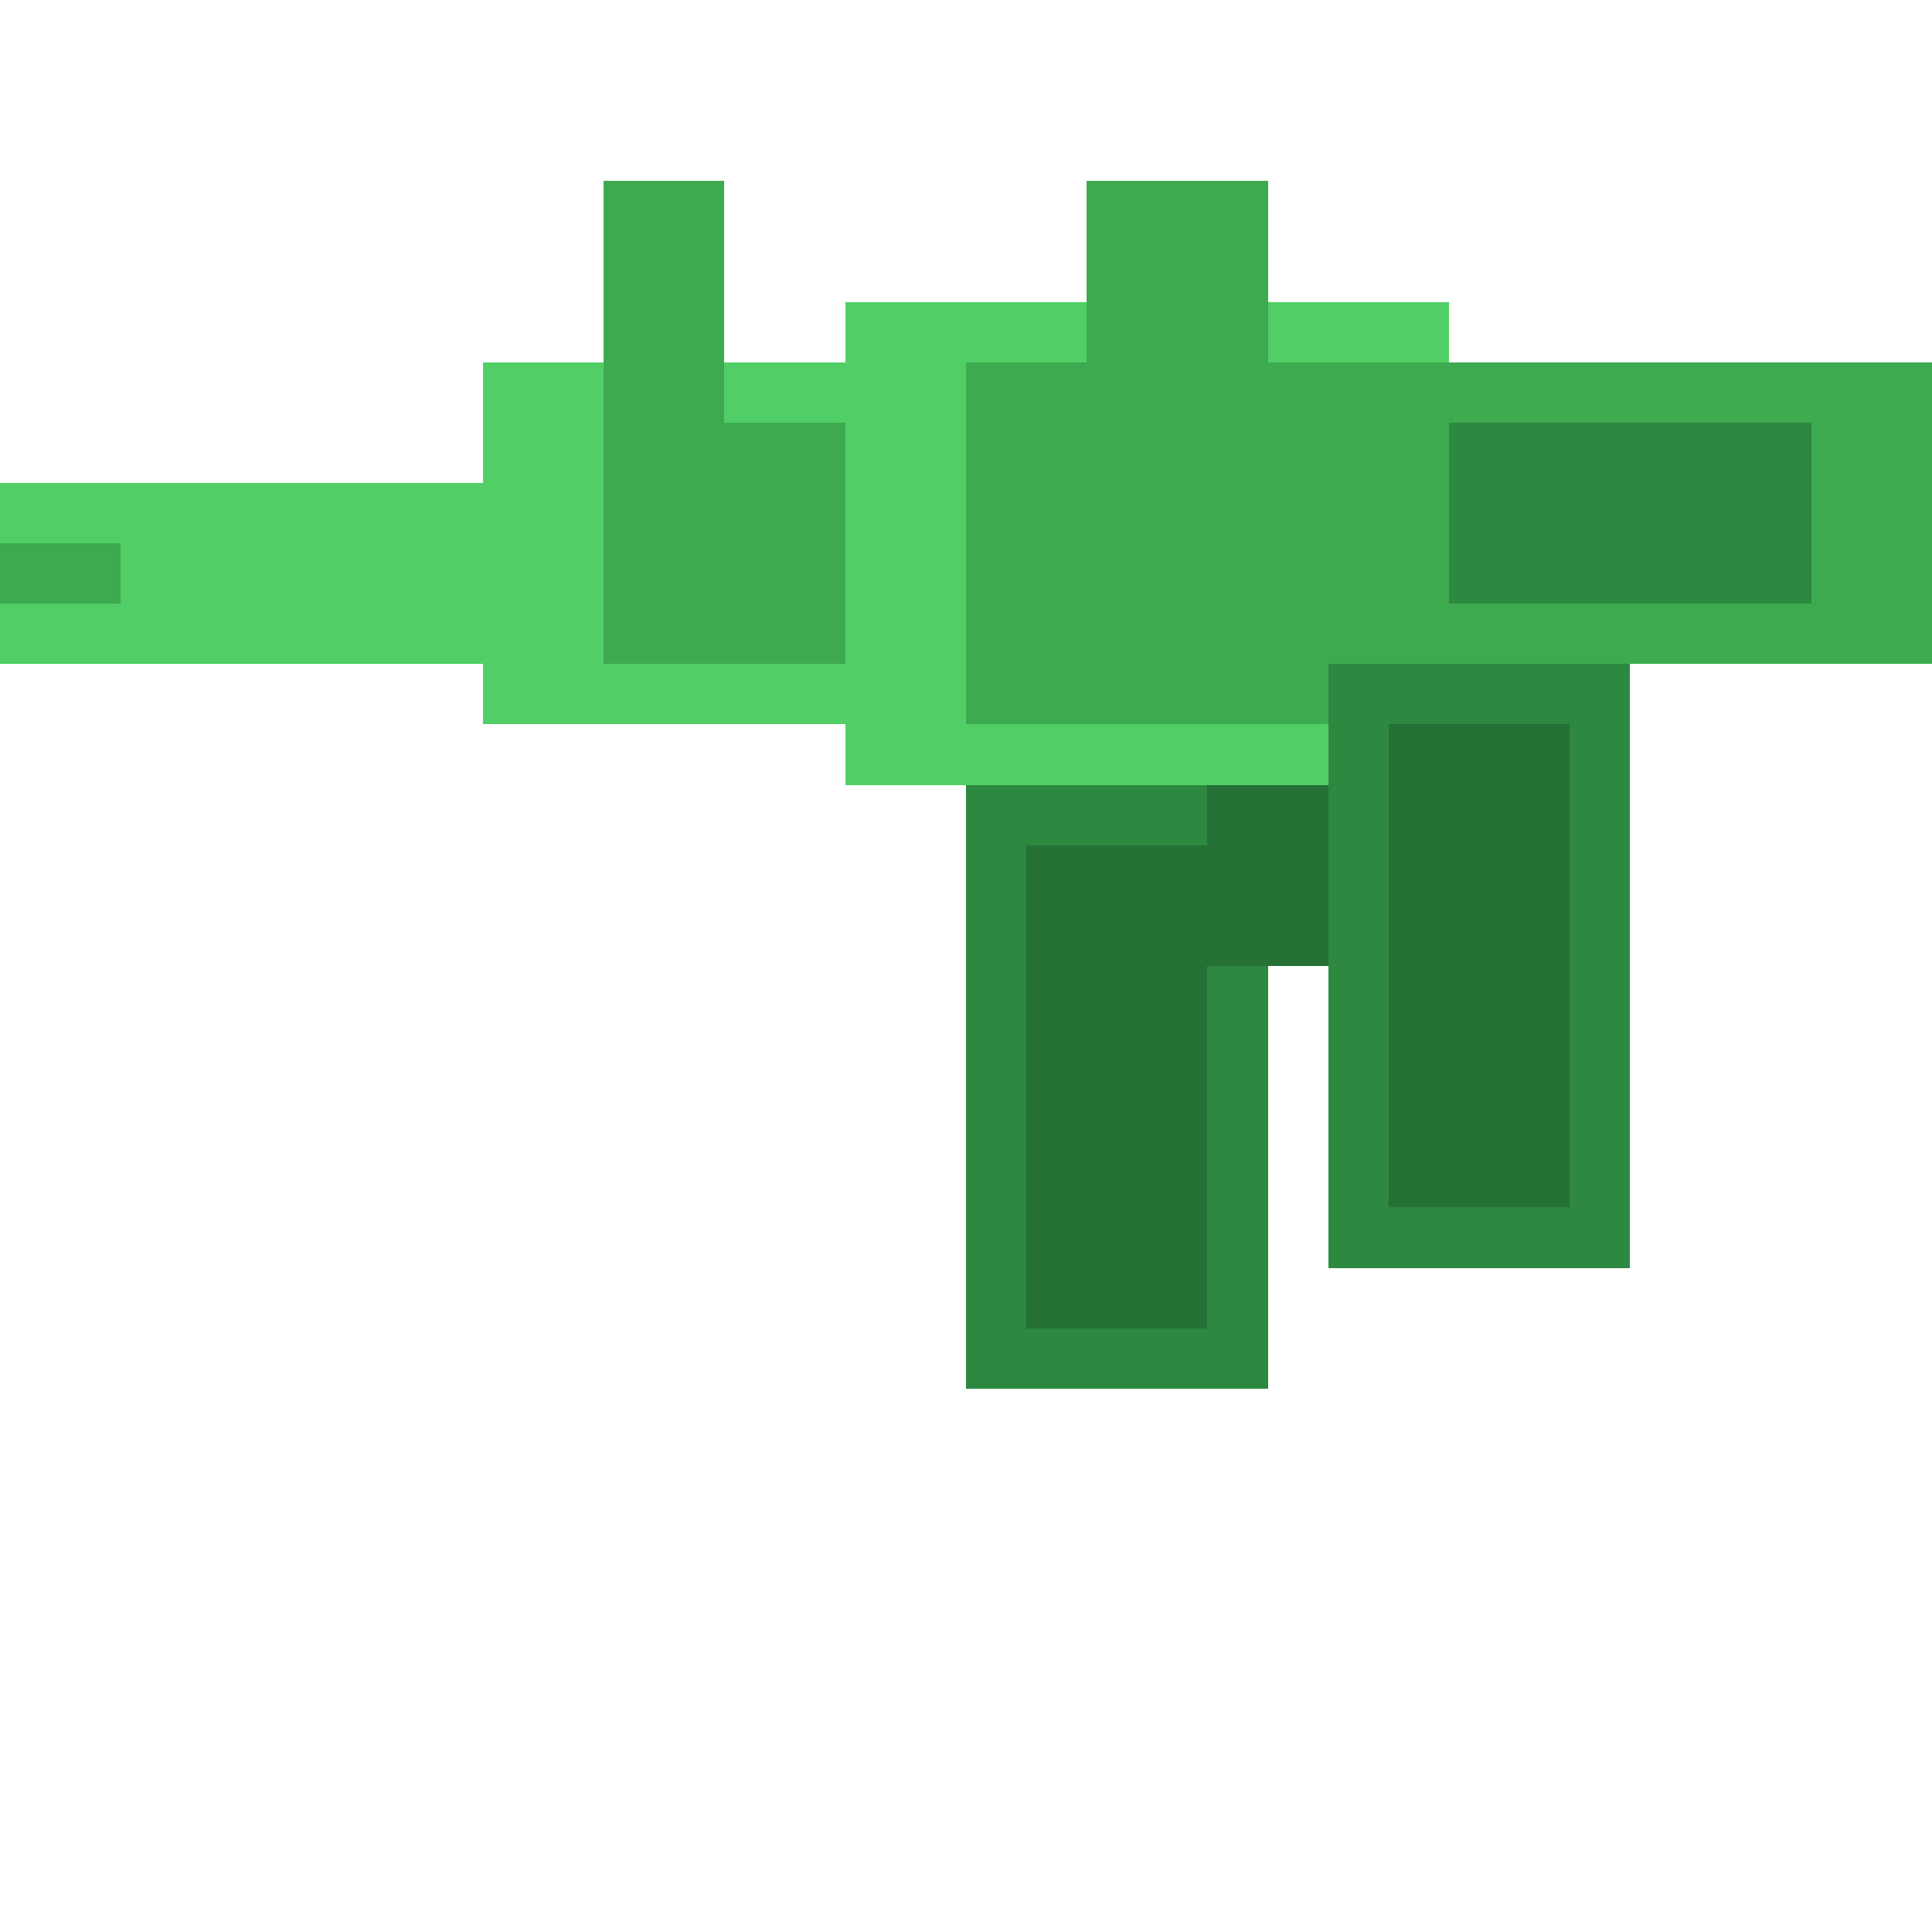
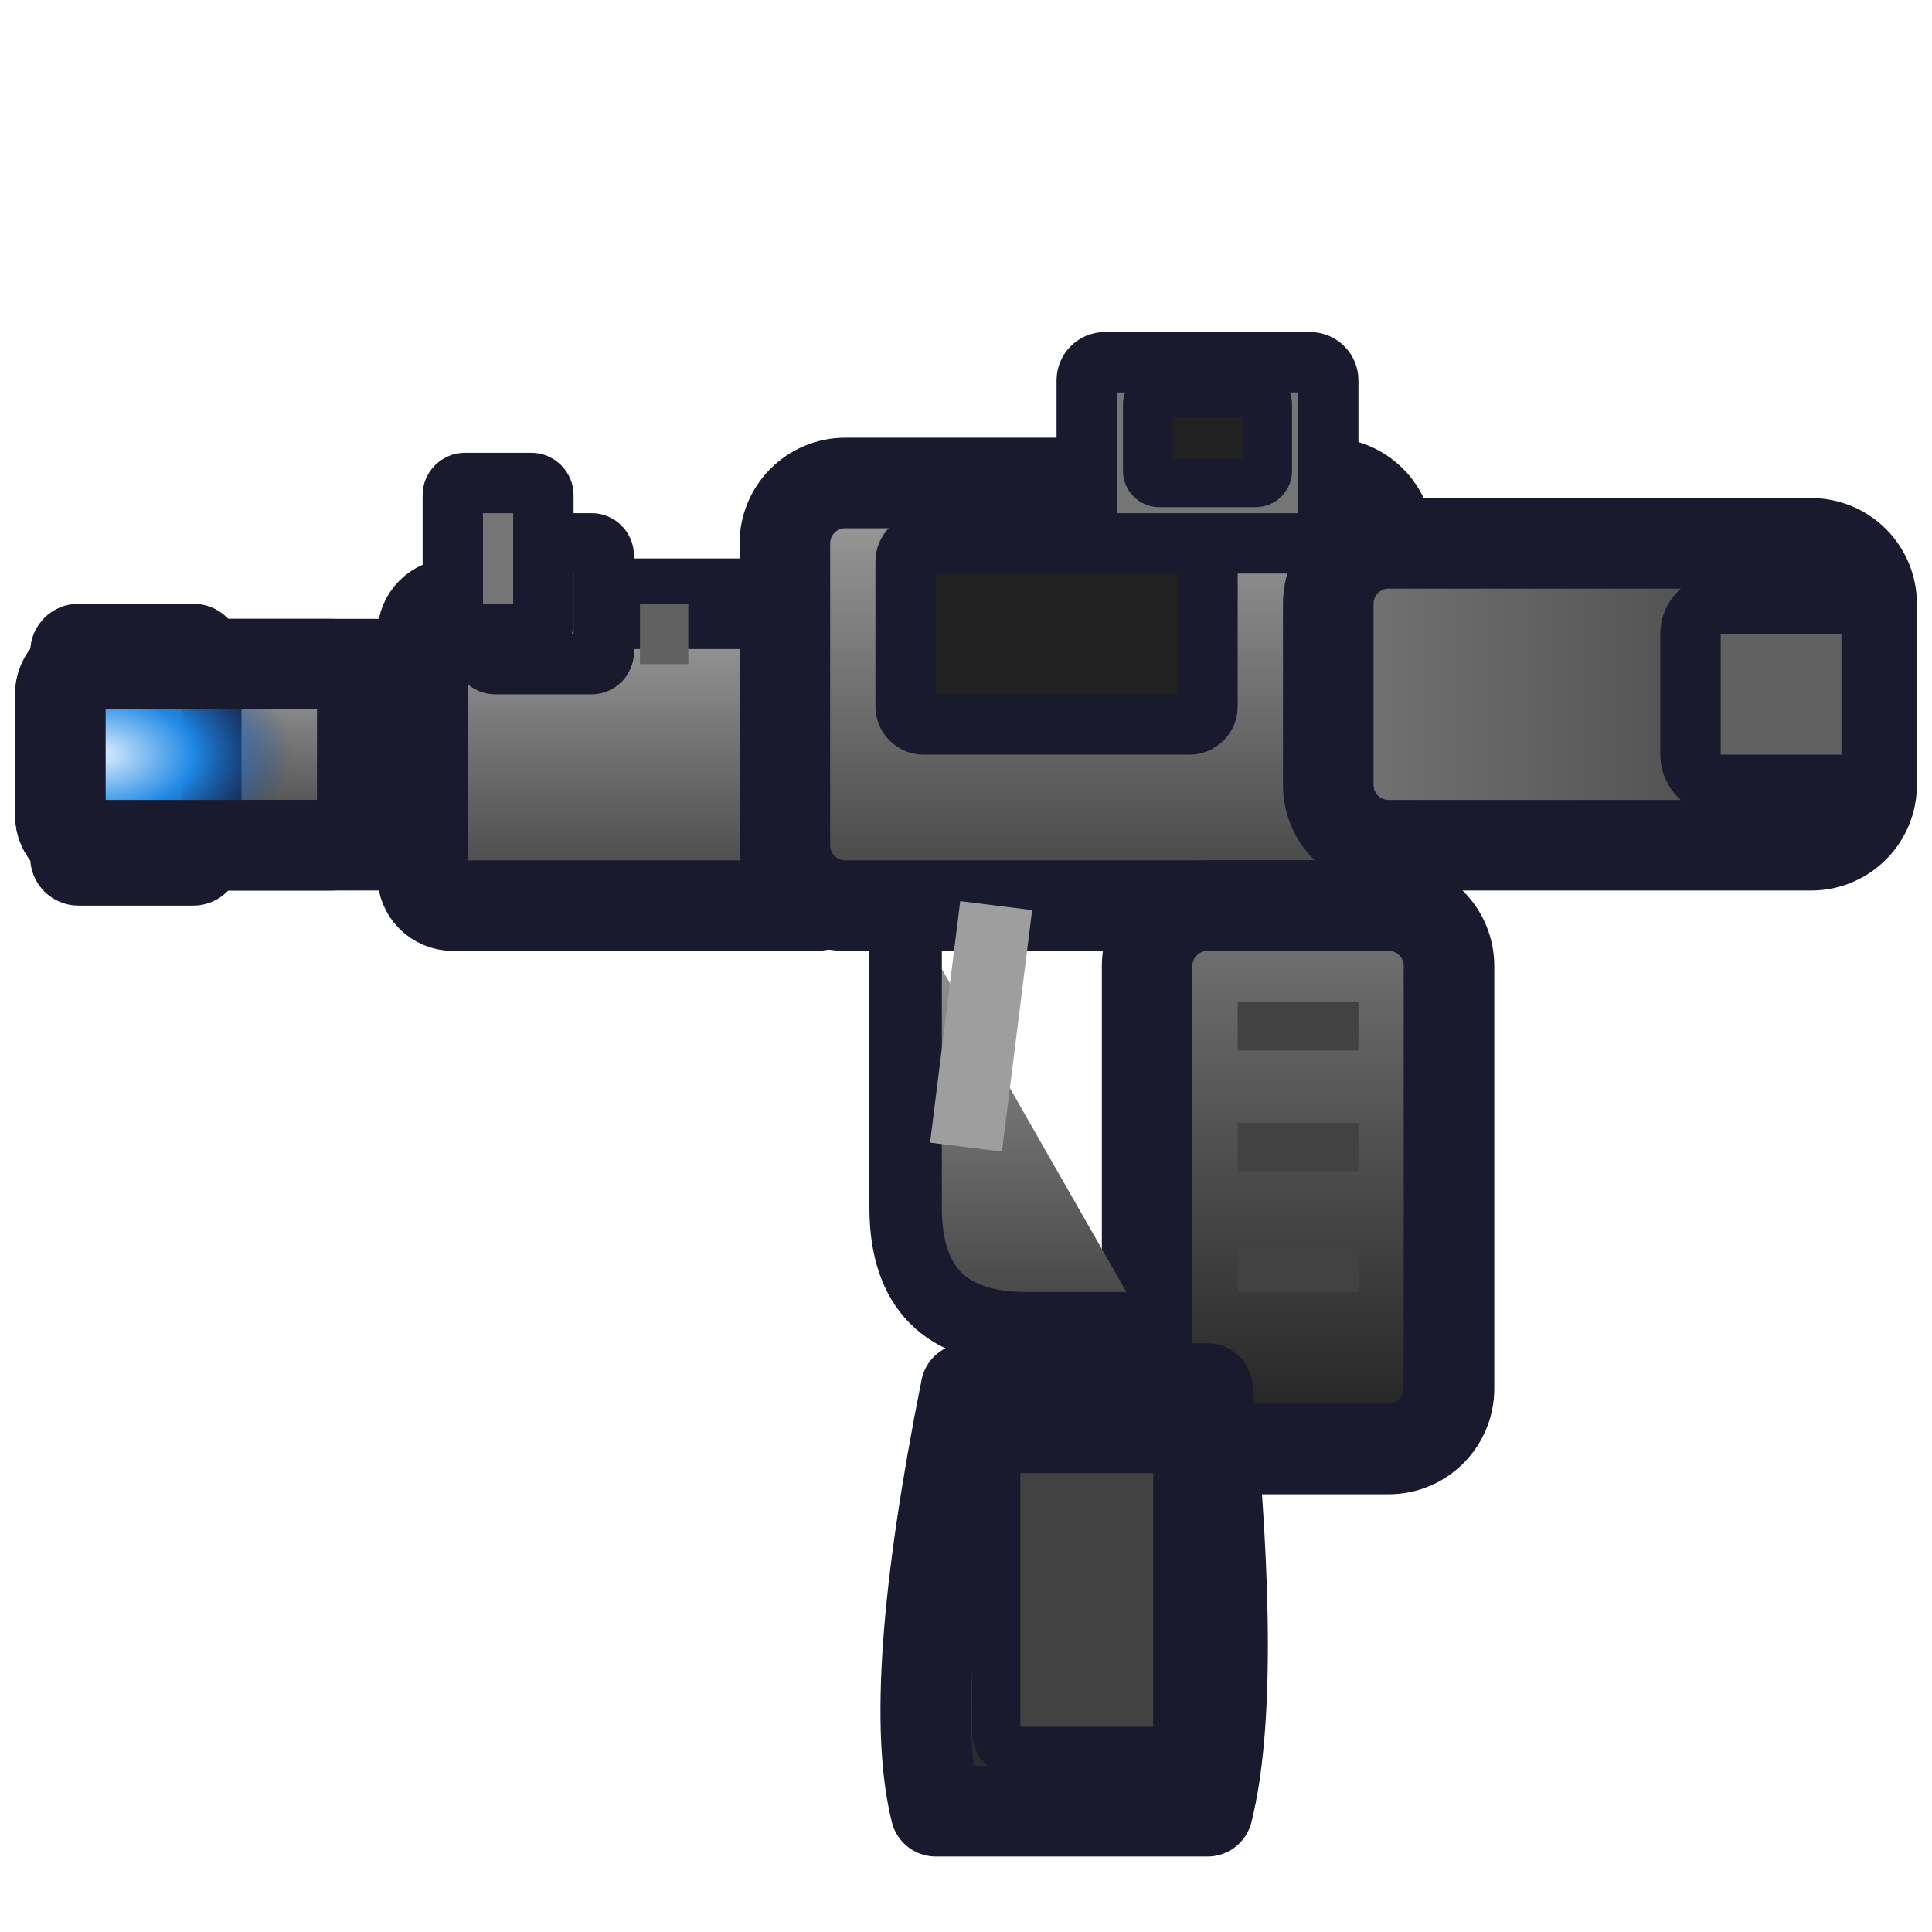
- <svg xmlns="http://www.w3.org/2000/svg" viewBox="0 0 32 32" width="32" height="32" shape-rendering="crispEdges">
-   <rect x="0" y="8" width="10" height="3" fill="#51cf66" />
-   <rect x="0" y="9" width="2" height="1" fill="#3daa50" />
-   <rect x="8" y="6" width="8" height="6" fill="#51cf66" />
-   <rect x="10" y="7" width="4" height="4" fill="#3daa50" />
-   <rect x="14" y="5" width="10" height="8" fill="#51cf66" />
-   <rect x="16" y="6" width="6" height="6" fill="#3daa50" />
-   <rect x="22" y="6" width="10" height="5" fill="#3daa50" />
-   <rect x="24" y="7" width="6" height="3" fill="#2d8840" />
-   <rect x="10" y="3" width="2" height="4" fill="#3daa50" />
-   <rect x="18" y="3" width="3" height="3" fill="#3daa50" />
-   <rect x="16" y="13" width="5" height="10" fill="#2d8840" />
-   <rect x="17" y="14" width="3" height="8" fill="#247035" />
-   <rect x="22" y="11" width="5" height="10" fill="#2d8840" />
-   <rect x="23" y="12" width="3" height="8" fill="#247035" />
-   <rect x="20" y="13" width="2" height="3" fill="#247035" />
+ <svg xmlns="http://www.w3.org/2000/svg" viewBox="0 0 32 32" width="32" height="32" shape-rendering="geometricPrecision">
+   <defs>
+     <linearGradient id="ar_body" x1="0" y1="0" x2="0" y2="1">
+       <stop offset="0%" stop-color="#9e9e9e" />
+       <stop offset="100%" stop-color="#424242" />
+     </linearGradient>
+     <linearGradient id="ar_stock" x1="0" y1="0" x2="1" y2="0">
+       <stop offset="0%" stop-color="#757575" />
+       <stop offset="100%" stop-color="#424242" />
+     </linearGradient>
+     <linearGradient id="ar_grip" x1="0" y1="0" x2="0" y2="1">
+       <stop offset="0%" stop-color="#757575" />
+       <stop offset="100%" stop-color="#212121" />
+     </linearGradient>
+     <radialGradient id="ar_energy" cx="12%" cy="50%" r="65%">
+       <stop offset="0%" stop-color="#e3f2fd" />
+       <stop offset="50%" stop-color="#1e88e5" />
+       <stop offset="100%" stop-color="#0d47a1" stop-opacity="0" />
+     </radialGradient>
+   </defs>
+   <g stroke="#1a1a2e" stroke-width="1.5" stroke-linejoin="round" fill="none">
+     <rect x="1" y="11" width="12" height="3" rx="0.5" fill="url(#ar_body)" />
+     <rect x="1" y="10.5" width="2.5" height="4" rx="0.3" fill="#616161" stroke-width="1" />
+     <rect x="1" y="11" width="5" height="3" rx="0.5" fill="url(#ar_energy)" />
+     <rect x="7" y="10" width="7" height="5" rx="0.5" fill="url(#ar_body)" />
+     <line x1="9" y1="10" x2="9" y2="11" stroke="#616161" stroke-width="0.8" />
+     <line x1="11" y1="10" x2="11" y2="11" stroke="#616161" stroke-width="0.8" />
+     <line x1="13" y1="10" x2="13" y2="11" stroke="#616161" stroke-width="0.8" />
+     <rect x="8" y="9" width="2" height="2" rx="0.2" fill="#757575" stroke-width="1" />
+     <rect x="13" y="8" width="10" height="7" rx="1" fill="url(#ar_body)" />
+     <rect x="15" y="9" width="5" height="3" rx="0.3" fill="#212121" stroke-width="1" />
+     <rect x="18" y="6" width="4" height="3" rx="0.3" fill="#757575" stroke-width="1" />
+     <rect x="19" y="6.5" width="2" height="1.5" rx="0.2" fill="#212121" stroke-width="0.8" />
+     <rect x="7.5" y="8" width="1.5" height="2.5" rx="0.2" fill="#757575" stroke-width="1" />
+     <rect x="22" y="9" width="9" height="5" rx="1" fill="url(#ar_stock)" />
+     <rect x="28" y="10" width="3" height="3" rx="0.5" fill="#616161" stroke-width="1" />
+     <rect x="19" y="15" width="5" height="9" rx="1" fill="url(#ar_grip)" />
+     <line x1="20.5" y1="17" x2="22.5" y2="17" stroke="#424242" stroke-width="0.8" />
+     <line x1="20.5" y1="19" x2="22.5" y2="19" stroke="#424242" stroke-width="0.8" />
+     <line x1="20.5" y1="21" x2="22.5" y2="21" stroke="#424242" stroke-width="0.8" />
+     <path d="M15 15 L15 20 Q15 22 17 22 L19 22" fill="url(#ar_body)" stroke-width="1.2" />
+     <line x1="16.5" y1="15" x2="16" y2="19" stroke="#9e9e9e" stroke-width="1.2" />
+     <path d="M16 23 Q15 28 15.5 30 L20 30 Q20.5 28 20 23 Z" fill="url(#ar_grip)" />
+     <rect x="16.5" y="24" width="3" height="5" rx="0.3" fill="#424242" stroke-width="0.8" />
+   </g>
</svg>
